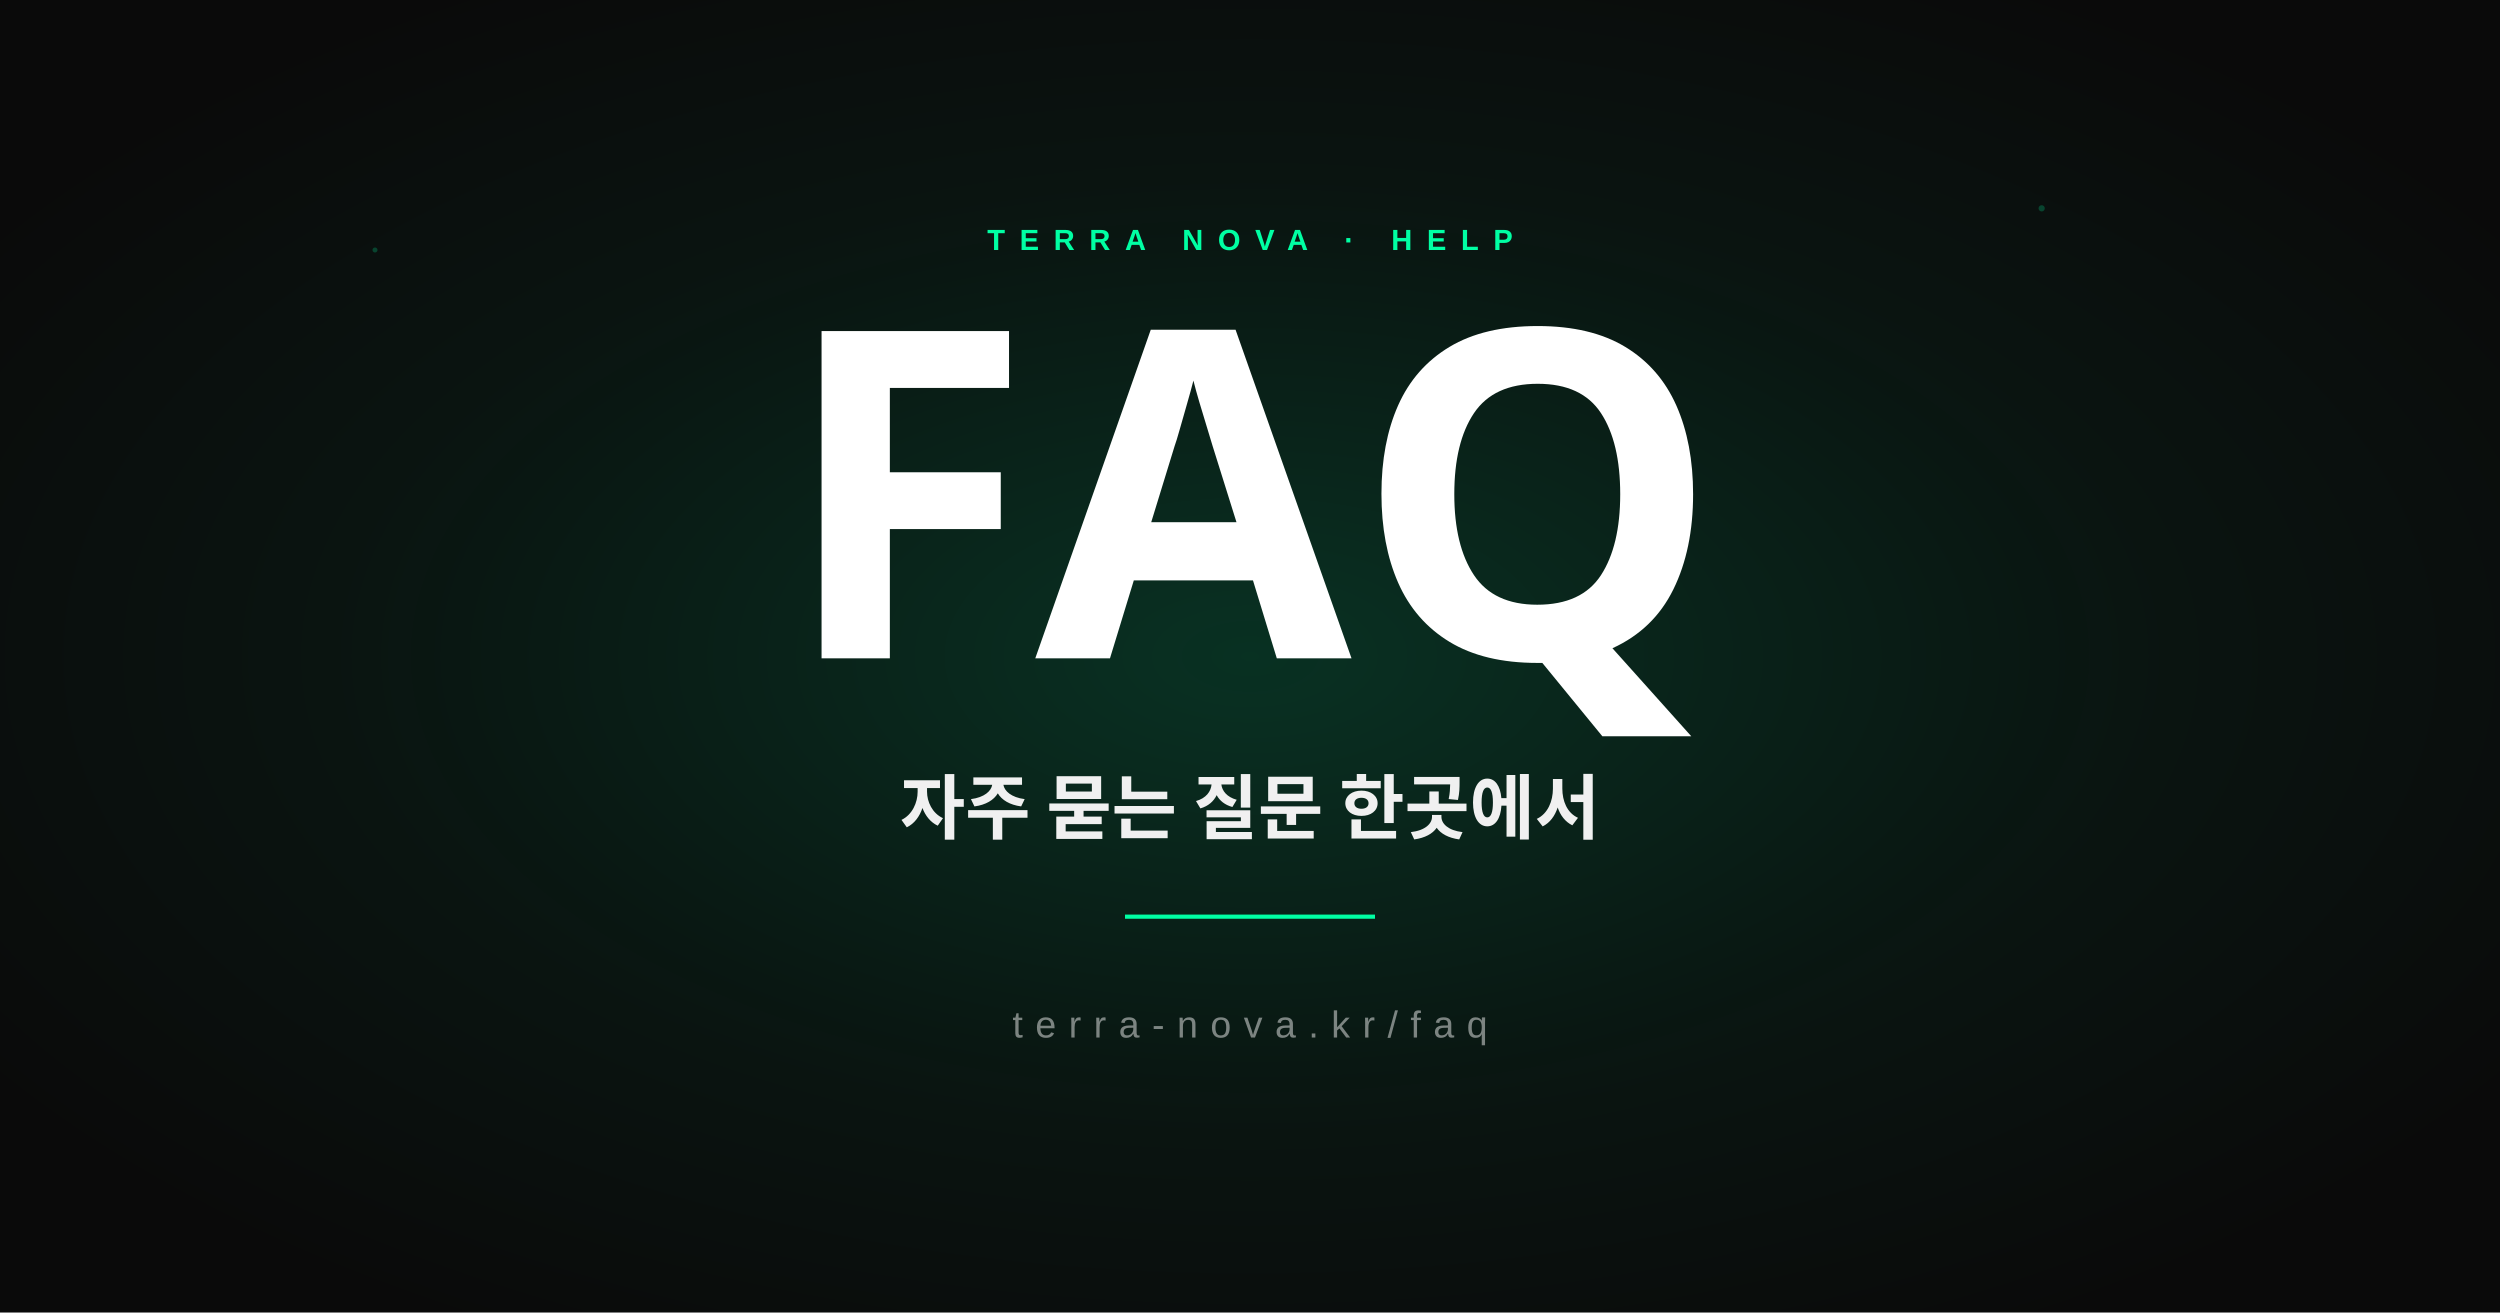
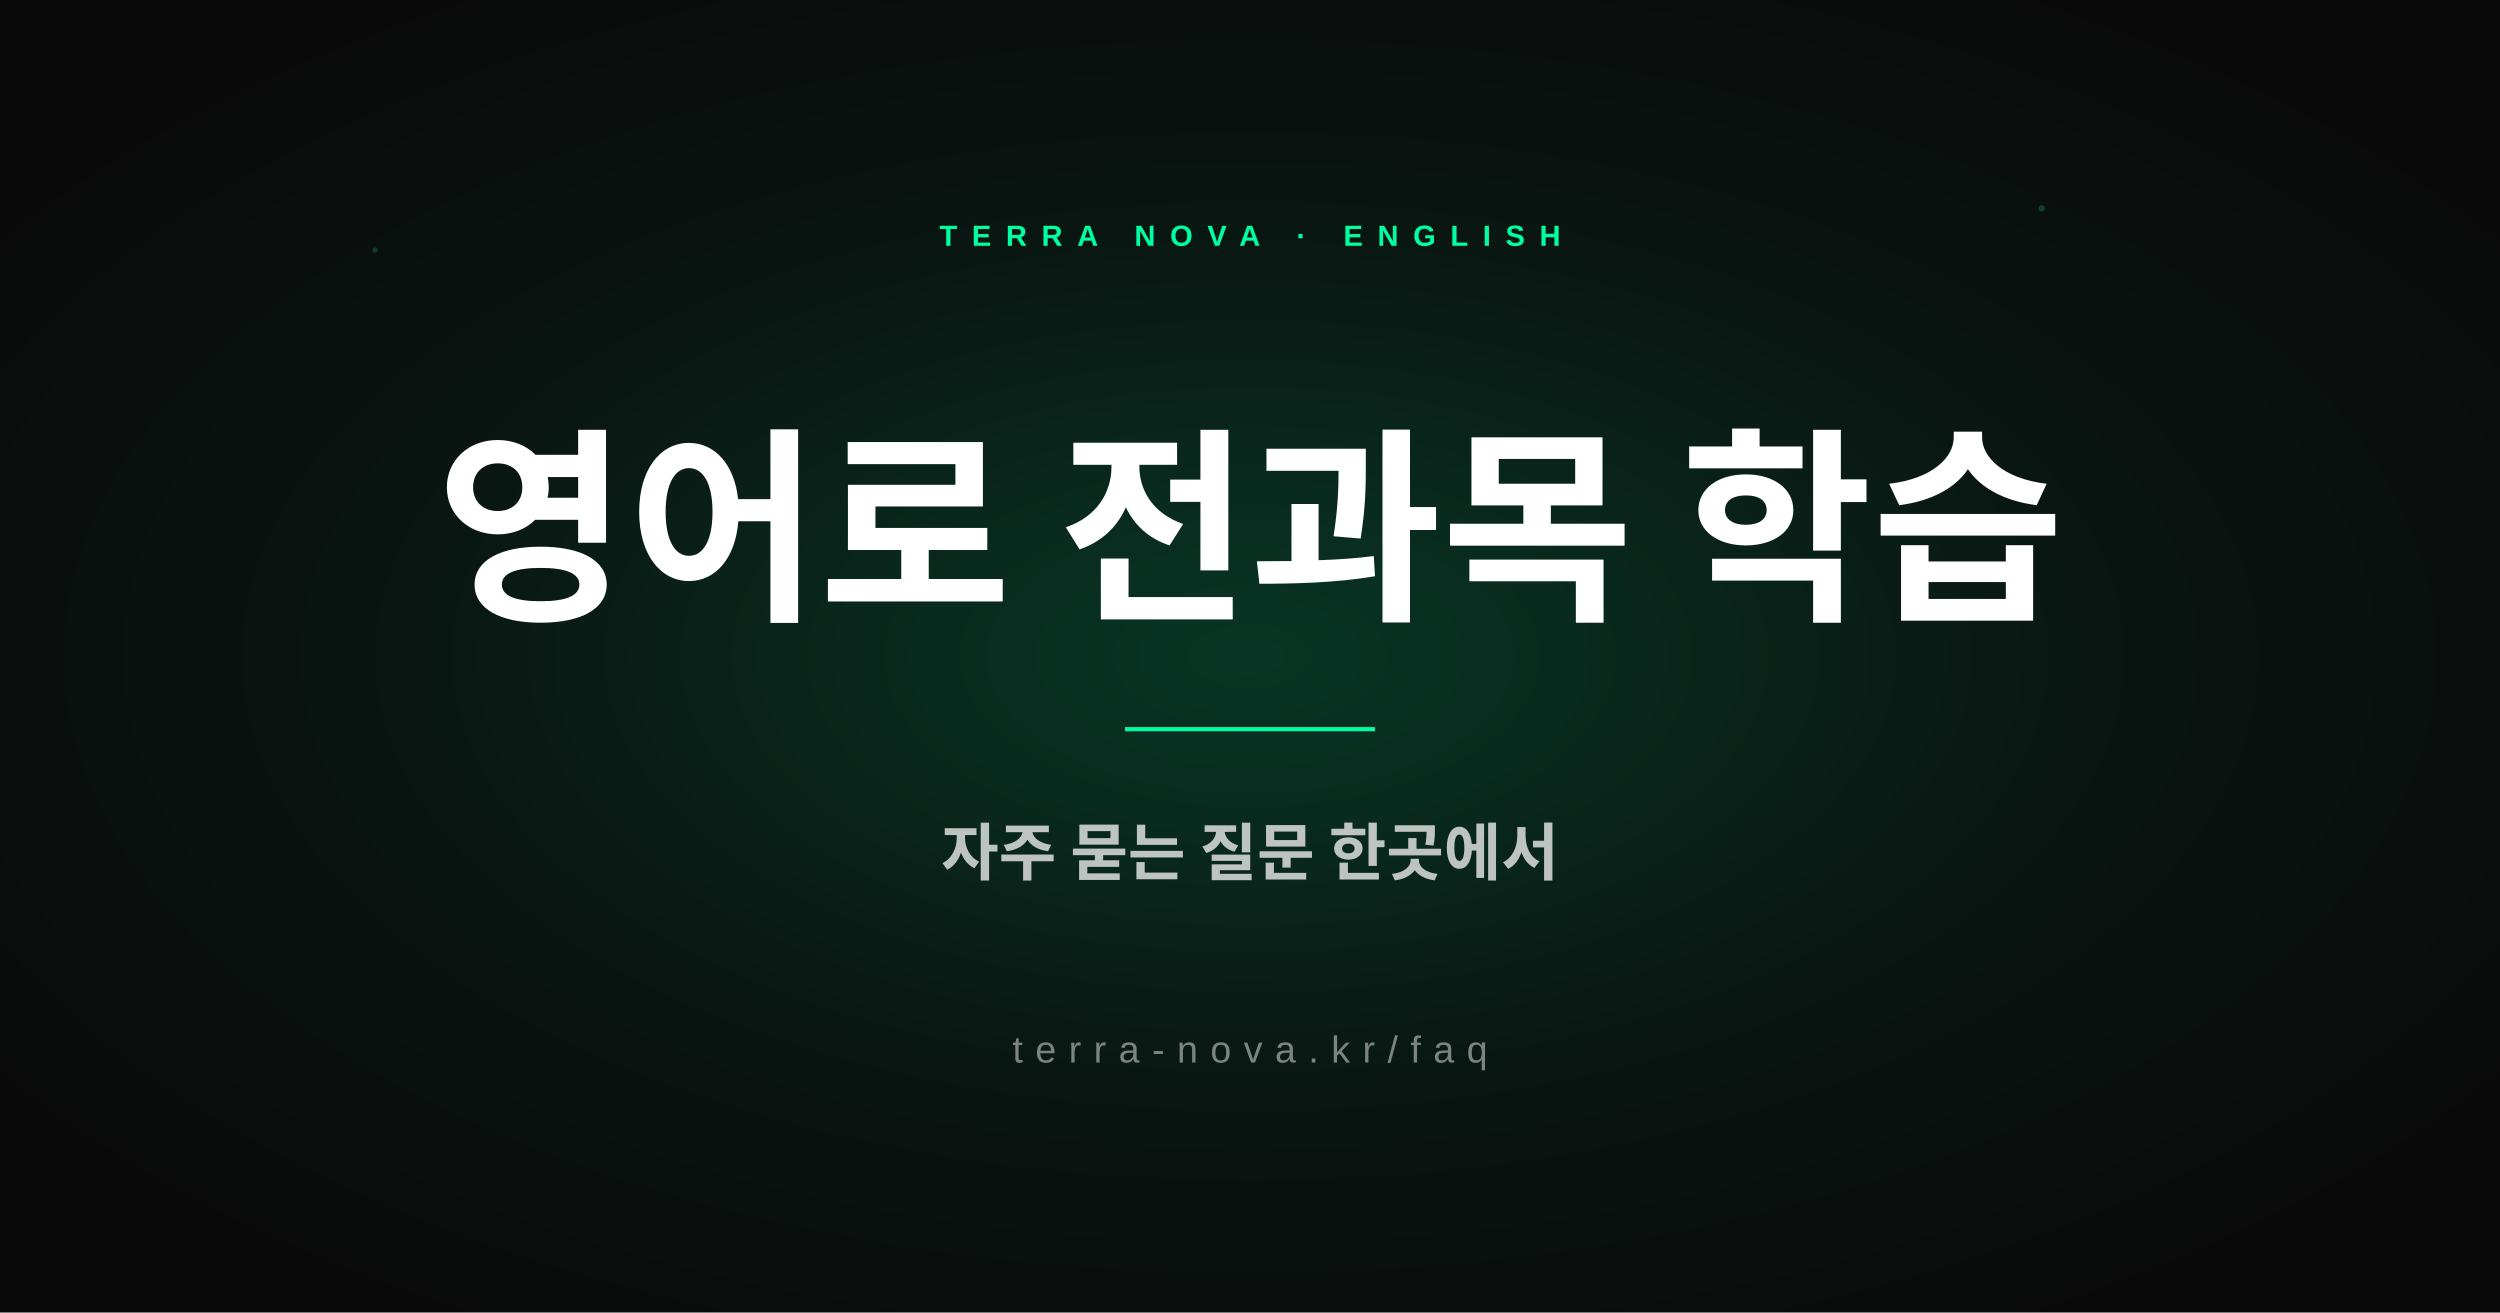
<svg xmlns="http://www.w3.org/2000/svg" viewBox="0 0 1200 630" width="1200" height="630" role="img" aria-label="Terra Nova FAQ">
  <defs>
    <radialGradient id="halo" cx="50%" cy="50%" r="60%">
-       <stop offset="0%" stop-color="rgba(0,255,163,.16)" />
+       <stop offset="0%" stop-color="rgba(0,255,163,.18)" />
      <stop offset="60%" stop-color="rgba(0,255,163,.04)" />
      <stop offset="100%" stop-color="rgba(0,255,163,0)" />
    </radialGradient>
  </defs>
  <rect width="1200" height="630" fill="#0A0A0A" />
  <rect width="1200" height="630" fill="url(#halo)" />
  <g fill="#00FFA3" opacity=".22">
    <circle cx="180" cy="120" r="1.2" />
    <circle cx="980" cy="100" r="1.5" />
  </g>
-   <text x="600" y="120" text-anchor="middle" font-family="'Space Grotesk','Arial',sans-serif" font-weight="700" font-size="14" letter-spacing="7" fill="#00FFA3">TERRA NOVA · HELP</text>
-   <text x="600" y="316" text-anchor="middle" font-family="'Space Grotesk','Arial Black',sans-serif" font-weight="900" font-size="220" letter-spacing="6" fill="#FFFFFF">FAQ</text>
-   <text x="600" y="400" text-anchor="middle" font-family="'Pretendard','Noto Sans KR','Arial',sans-serif" font-weight="800" font-size="34" fill="#F0F0F0">자주 묻는 질문 한곳에서</text>
-   <line x1="540" y1="440" x2="660" y2="440" stroke="#00FFA3" stroke-width="2" />
-   <text x="600" y="498" text-anchor="middle" font-family="'Space Grotesk','Arial',sans-serif" font-weight="500" font-size="18" letter-spacing="6" fill="rgba(240,240,240,.5)">terra-nova.kr/faq</text>
+   <text x="600" y="118" text-anchor="middle" font-family="'Space Grotesk','Arial',sans-serif" font-weight="700" font-size="14" letter-spacing="7" fill="#00FFA3">TERRA NOVA · ENGLISH</text>
+   <text x="600" y="290" text-anchor="middle" font-family="'Pretendard','Noto Sans KR','Arial',sans-serif" font-weight="900" font-size="100" fill="#FFFFFF">영어로 전과목 학습</text>
+   <line x1="540" y1="350" x2="660" y2="350" stroke="#00FFA3" stroke-width="2" />
+   <text x="600" y="420" text-anchor="middle" font-family="'Pretendard','Noto Sans KR','Arial',sans-serif" font-weight="600" font-size="30" fill="rgba(240,240,240,.78)">자주 묻는 질문 한곳에서</text>
+   <text x="600" y="510" text-anchor="middle" font-family="'Space Grotesk','Arial',sans-serif" font-weight="500" font-size="18" letter-spacing="6" fill="rgba(240,240,240,.5)">terra-nova.kr/faq</text>
</svg>
